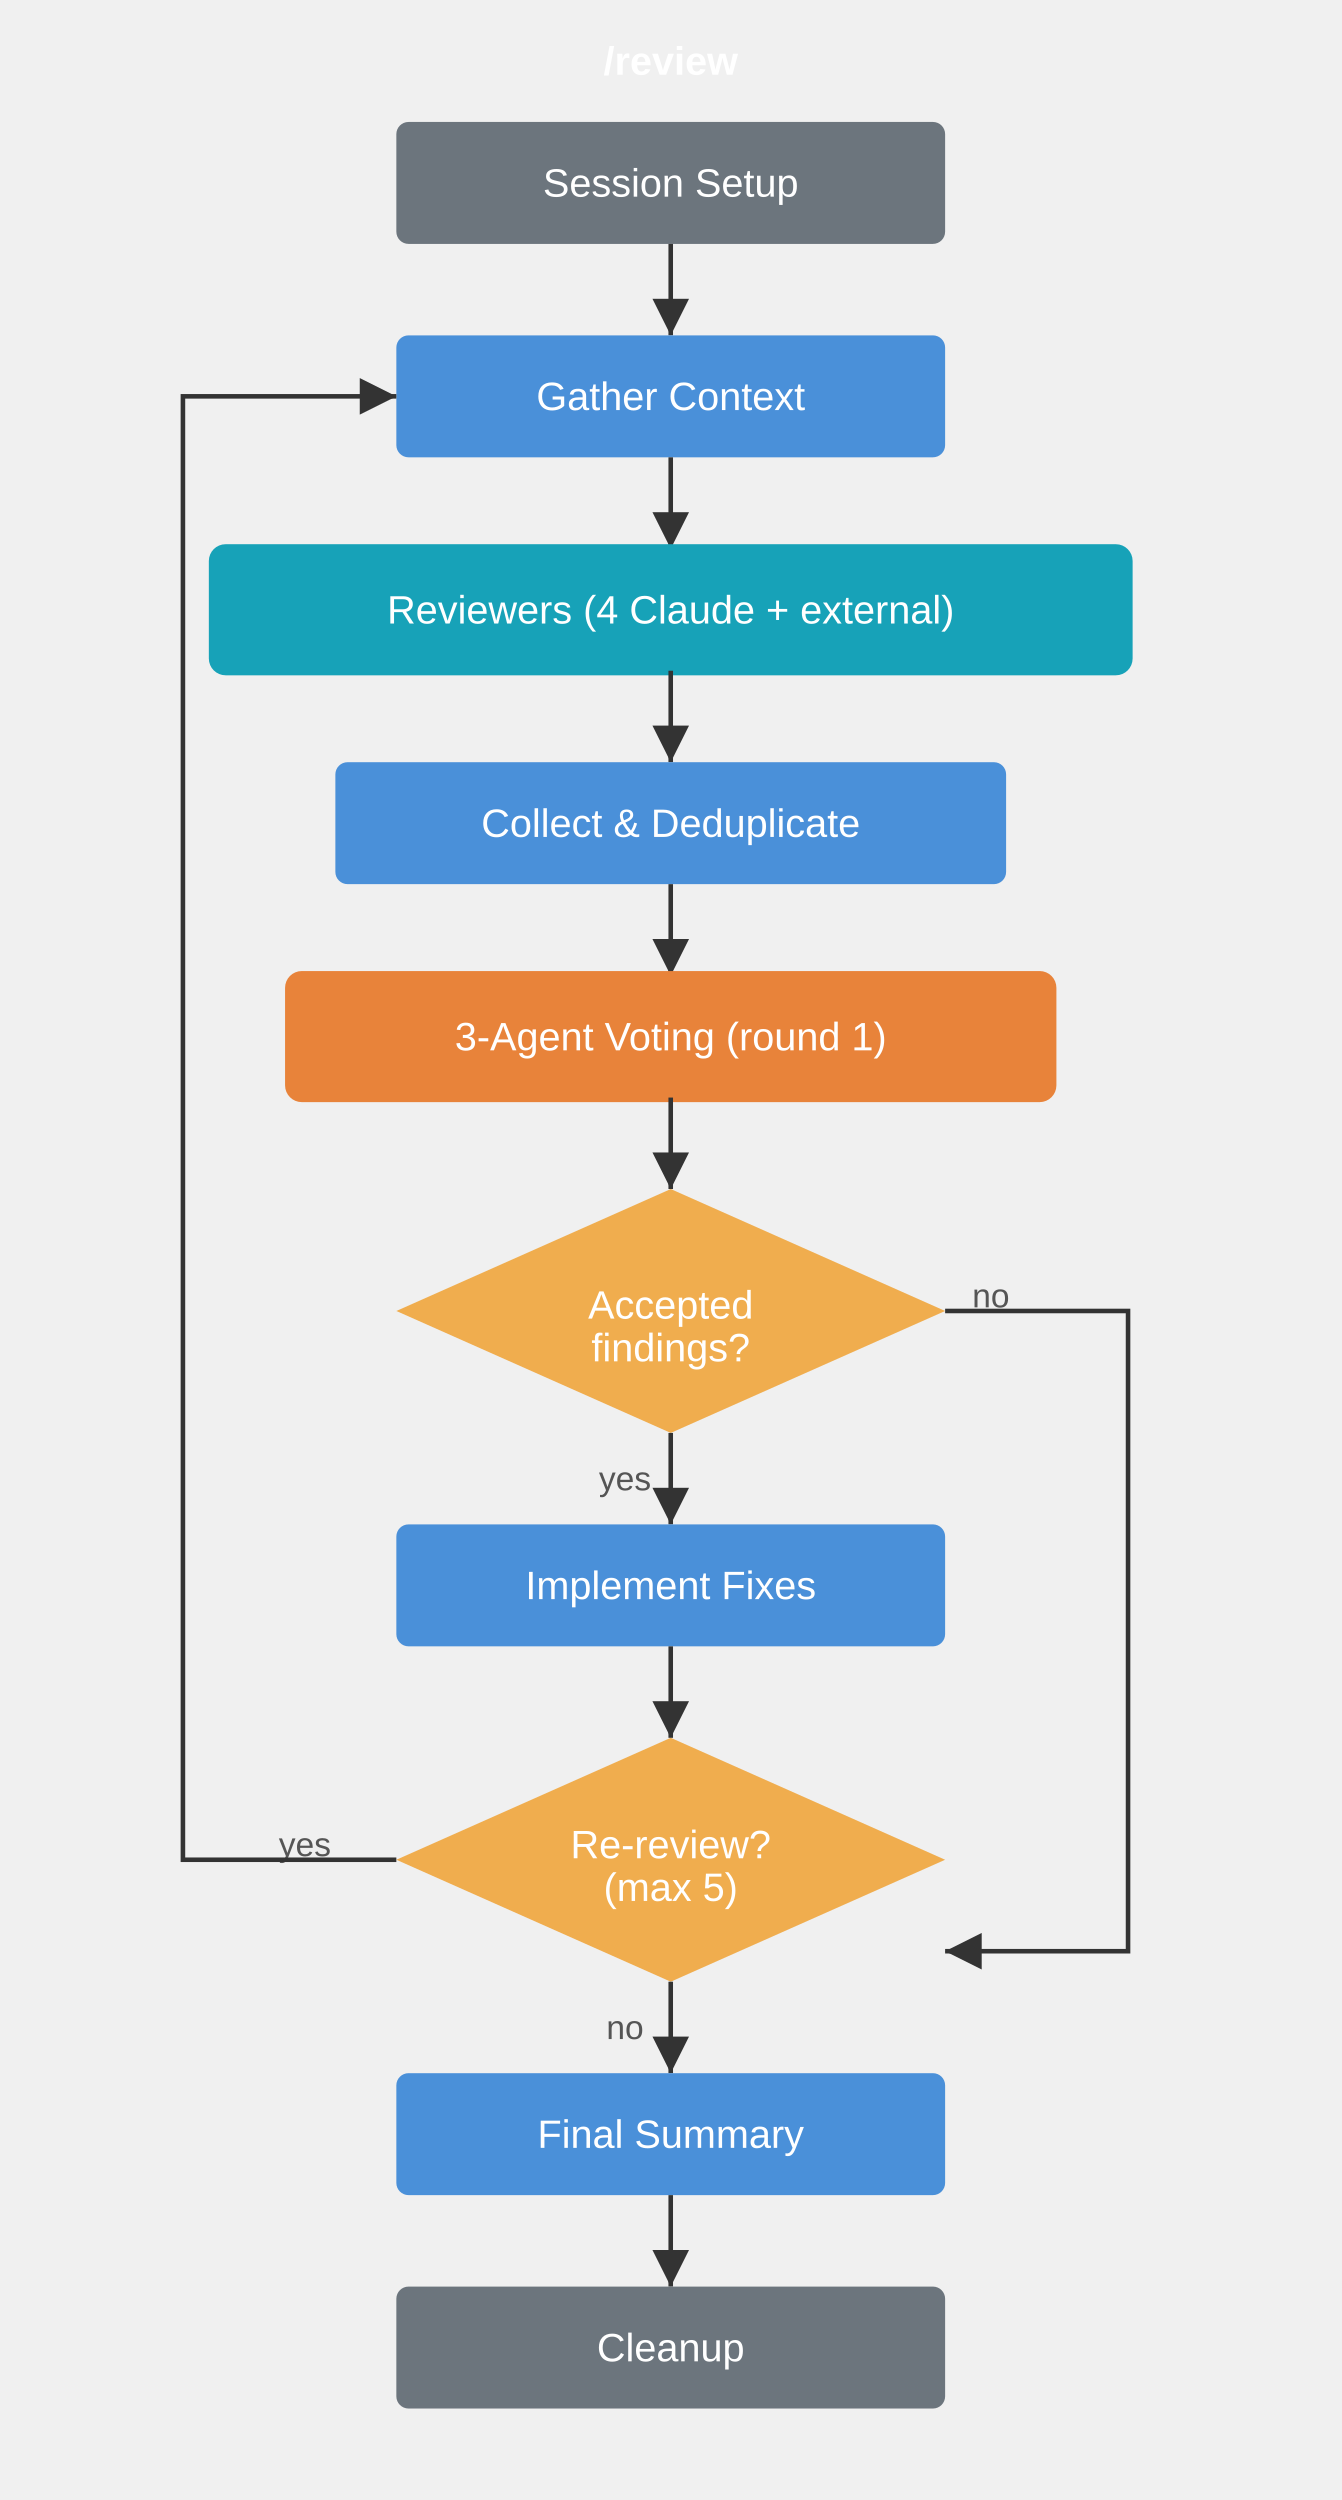
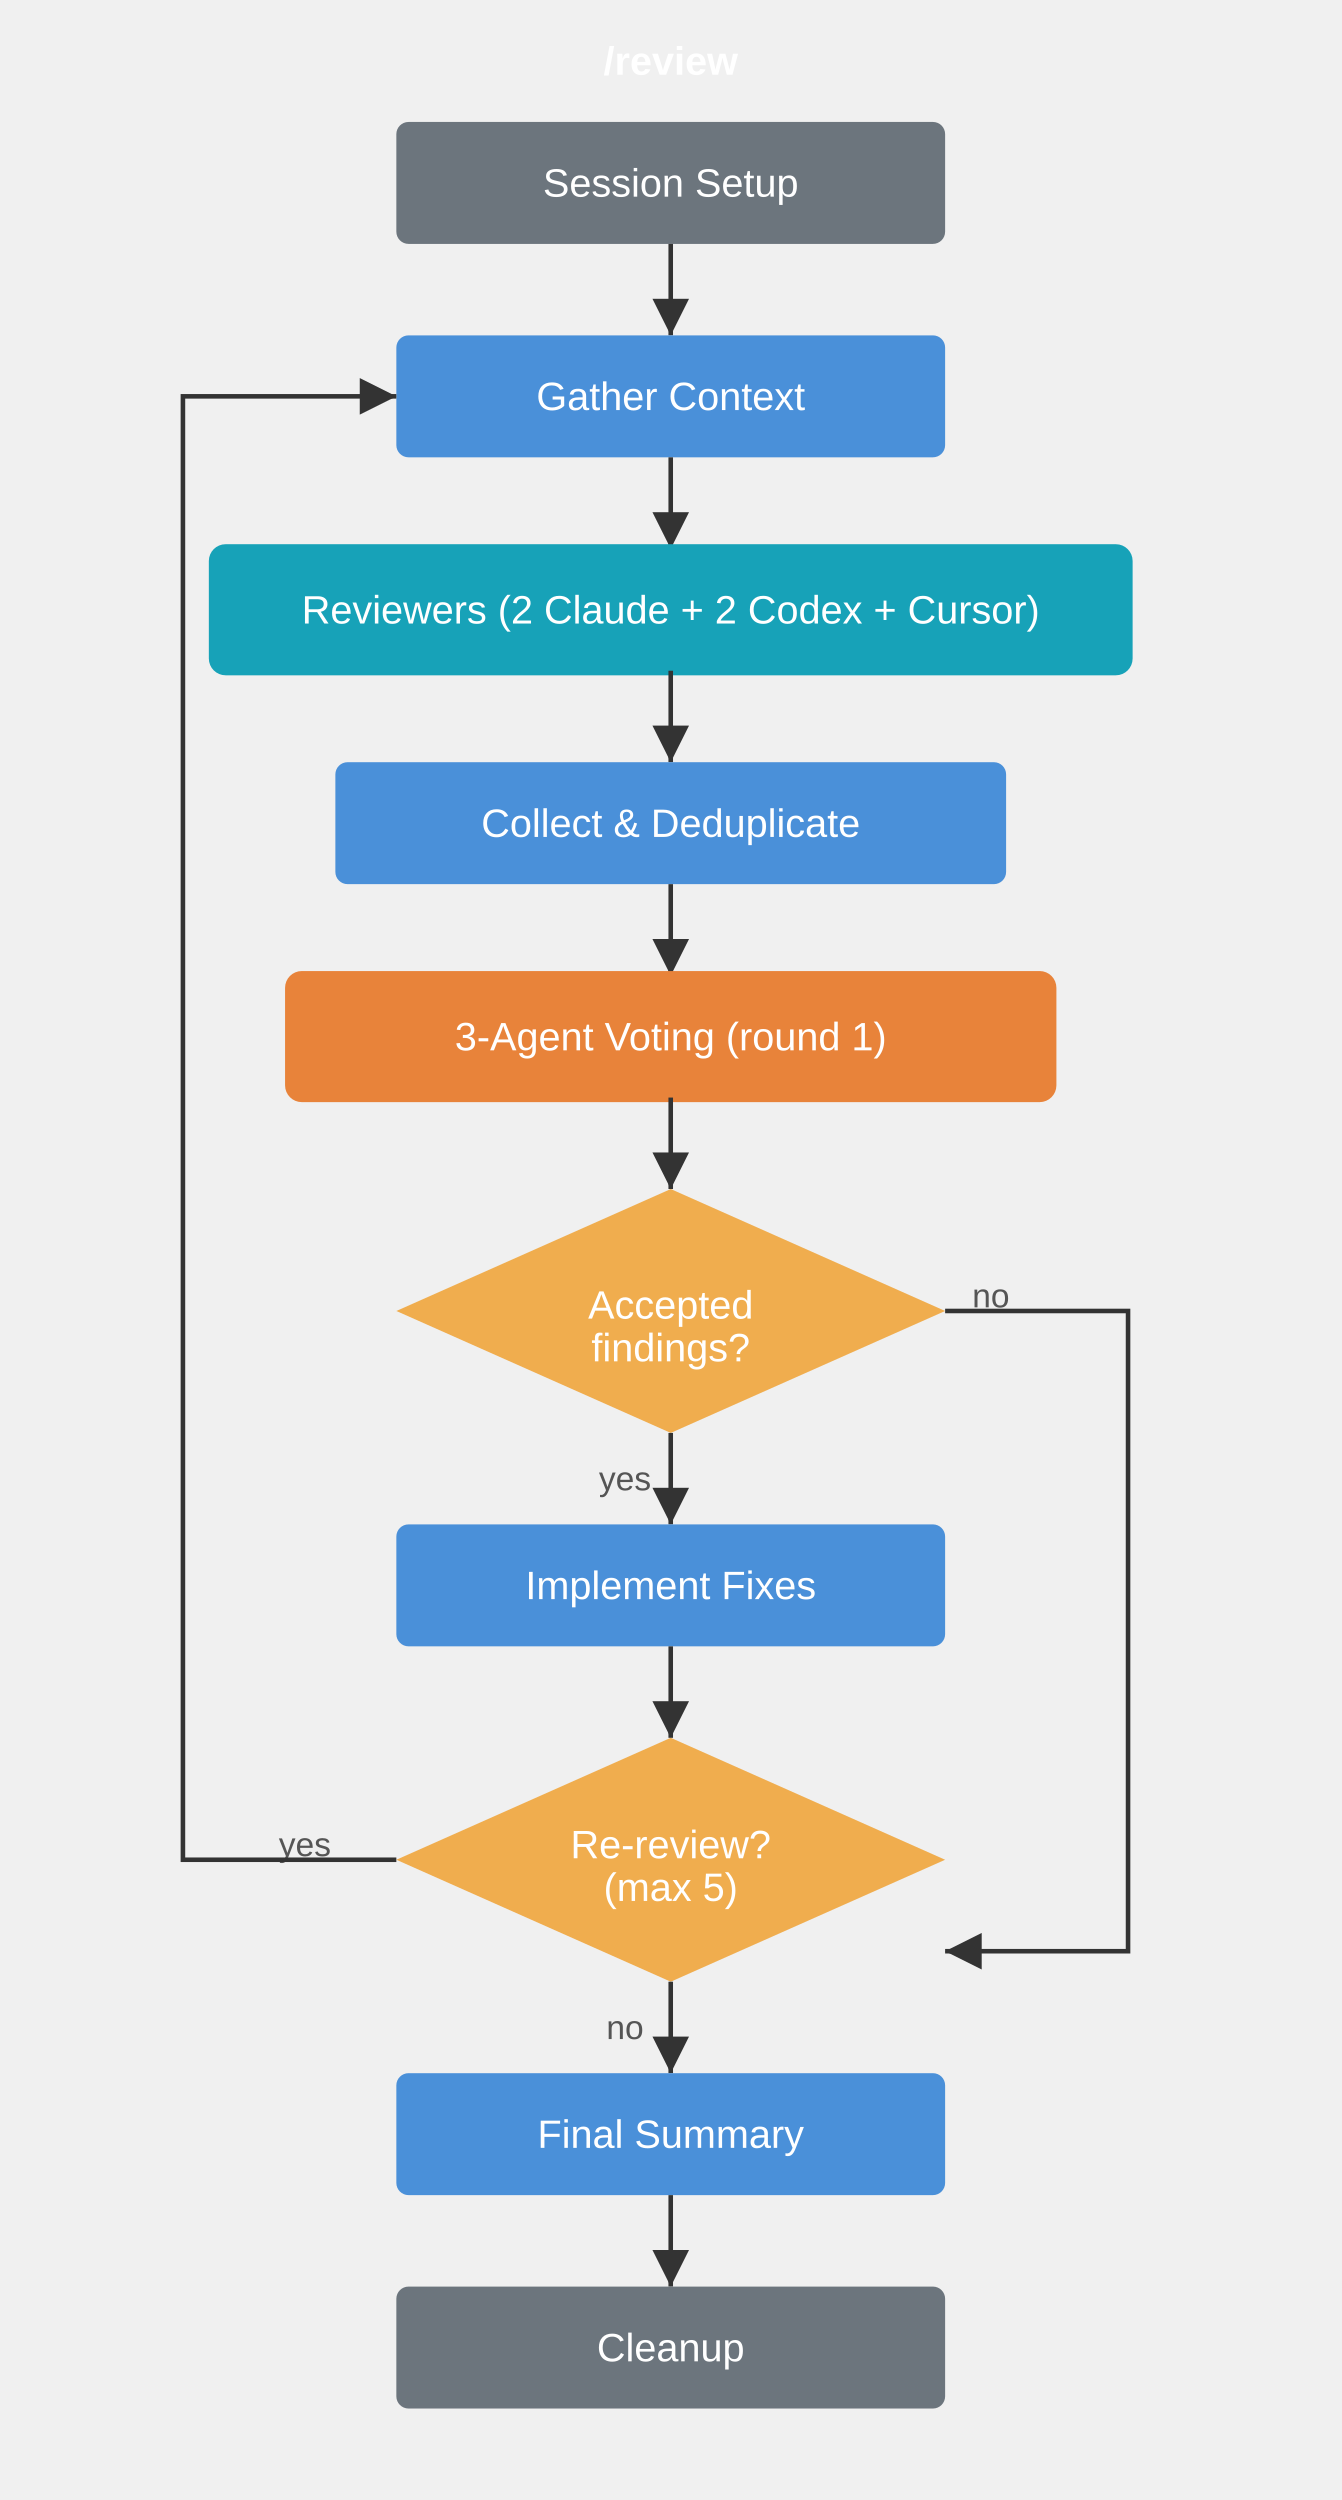
<svg xmlns="http://www.w3.org/2000/svg" viewBox="0 0 440 820" width="440" height="820">
  <defs>
    <marker id="arrow" viewBox="0 0 10 10" refX="10" refY="5" markerWidth="8" markerHeight="8" orient="auto-start-reverse">
      <path d="M 0 0 L 10 5 L 0 10 z" fill="#333" />
    </marker>
    <style>
      text { font-family: Arial, sans-serif; font-size: 13px; fill: white; text-anchor: middle; dominant-baseline: central; }
      .label { fill: #555; font-size: 11px; }
      line, polyline { stroke: #333; stroke-width: 1.5; marker-end: url(#arrow); fill: none; }
    </style>
  </defs>
  <text x="220" y="20" fill="#333" font-size="16" font-weight="bold">/review</text>
  <rect x="130" y="40" width="180" height="40" rx="4" fill="#6C757D" />
  <text x="220" y="60">Session Setup</text>
  <line x1="220" y1="80" x2="220" y2="110" />
  <rect x="130" y="110" width="180" height="40" rx="4" fill="#4A90D9" />
  <text x="220" y="130">Gather Context</text>
  <line x1="220" y1="150" x2="220" y2="180" />
  <rect x="70" y="180" width="300" height="40" rx="4" fill="#17A2B8" stroke="#17A2B8" stroke-width="3" />
-   <text x="220" y="200">Reviewers (4 Claude + external)</text>
+   <text x="220" y="200">Reviewers (2 Claude + 2 Codex + Cursor)</text>
  <line x1="220" y1="220" x2="220" y2="250" />
  <rect x="110" y="250" width="220" height="40" rx="4" fill="#4A90D9" />
  <text x="220" y="270">Collect &amp; Deduplicate</text>
  <line x1="220" y1="290" x2="220" y2="320" />
  <rect x="95" y="320" width="250" height="40" rx="4" fill="#E8833A" stroke="#E8833A" stroke-width="3" />
  <text x="220" y="340">3-Agent Voting (round 1)</text>
  <line x1="220" y1="360" x2="220" y2="390" />
  <polygon points="220,390 310,430 220,470 130,430" fill="#F0AD4E" />
  <text x="220" y="428" font-size="12">Accepted</text>
  <text x="220" y="442" font-size="12">findings?</text>
  <text x="325" y="425" class="label">no</text>
  <polyline points="310,430 370,430 370,640 310,640" stroke="#333" stroke-width="1.5" fill="none" marker-end="url(#arrow)" />
  <text x="205" y="485" class="label">yes</text>
  <line x1="220" y1="470" x2="220" y2="500" />
  <rect x="130" y="500" width="180" height="40" rx="4" fill="#4A90D9" />
  <text x="220" y="520">Implement Fixes</text>
  <line x1="220" y1="540" x2="220" y2="570" />
  <polygon points="220,570 310,610 220,650 130,610" fill="#F0AD4E" />
  <text x="220" y="605" font-size="12">Re-review?</text>
  <text x="220" y="619" font-size="12">(max 5)</text>
  <text x="100" y="605" class="label">yes</text>
  <polyline points="130,610 60,610 60,130 130,130" fill="none" marker-end="url(#arrow)" />
  <text x="205" y="665" class="label">no</text>
  <line x1="220" y1="650" x2="220" y2="680" />
  <rect x="130" y="680" width="180" height="40" rx="4" fill="#4A90D9" />
  <text x="220" y="700">Final Summary</text>
  <line x1="220" y1="720" x2="220" y2="750" />
  <rect x="130" y="750" width="180" height="40" rx="4" fill="#6C757D" />
  <text x="220" y="770">Cleanup</text>
</svg>
